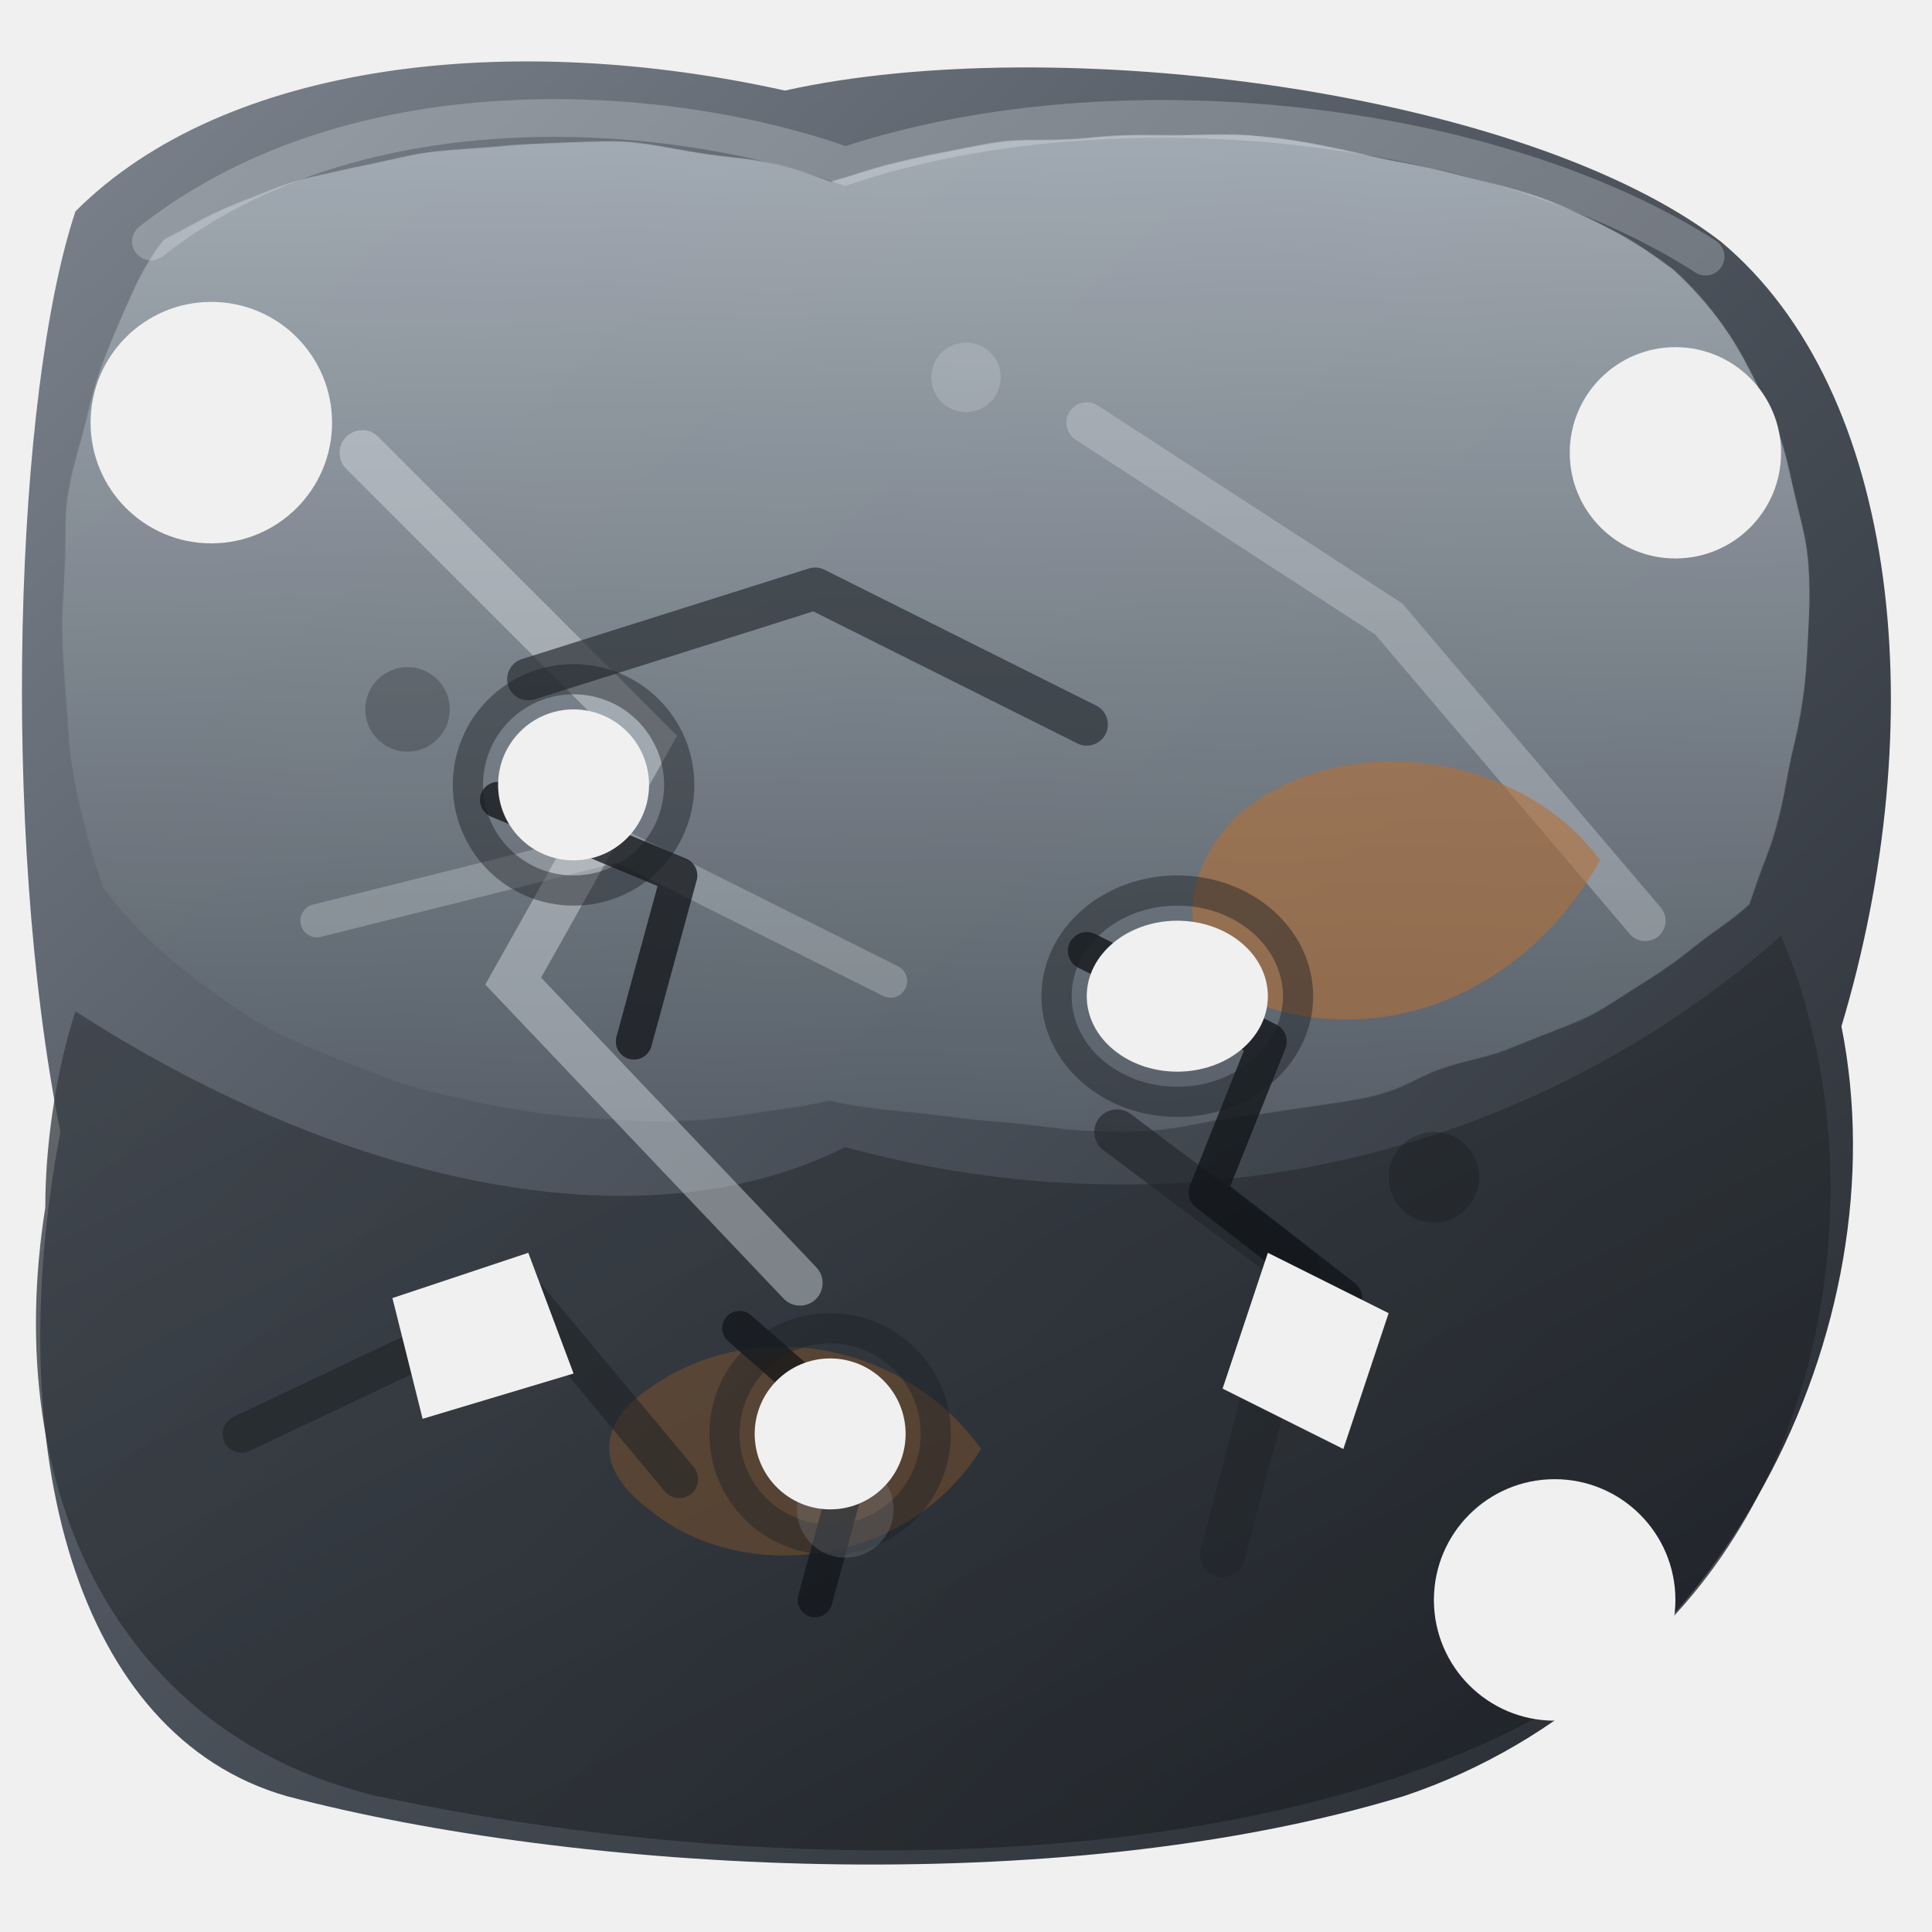
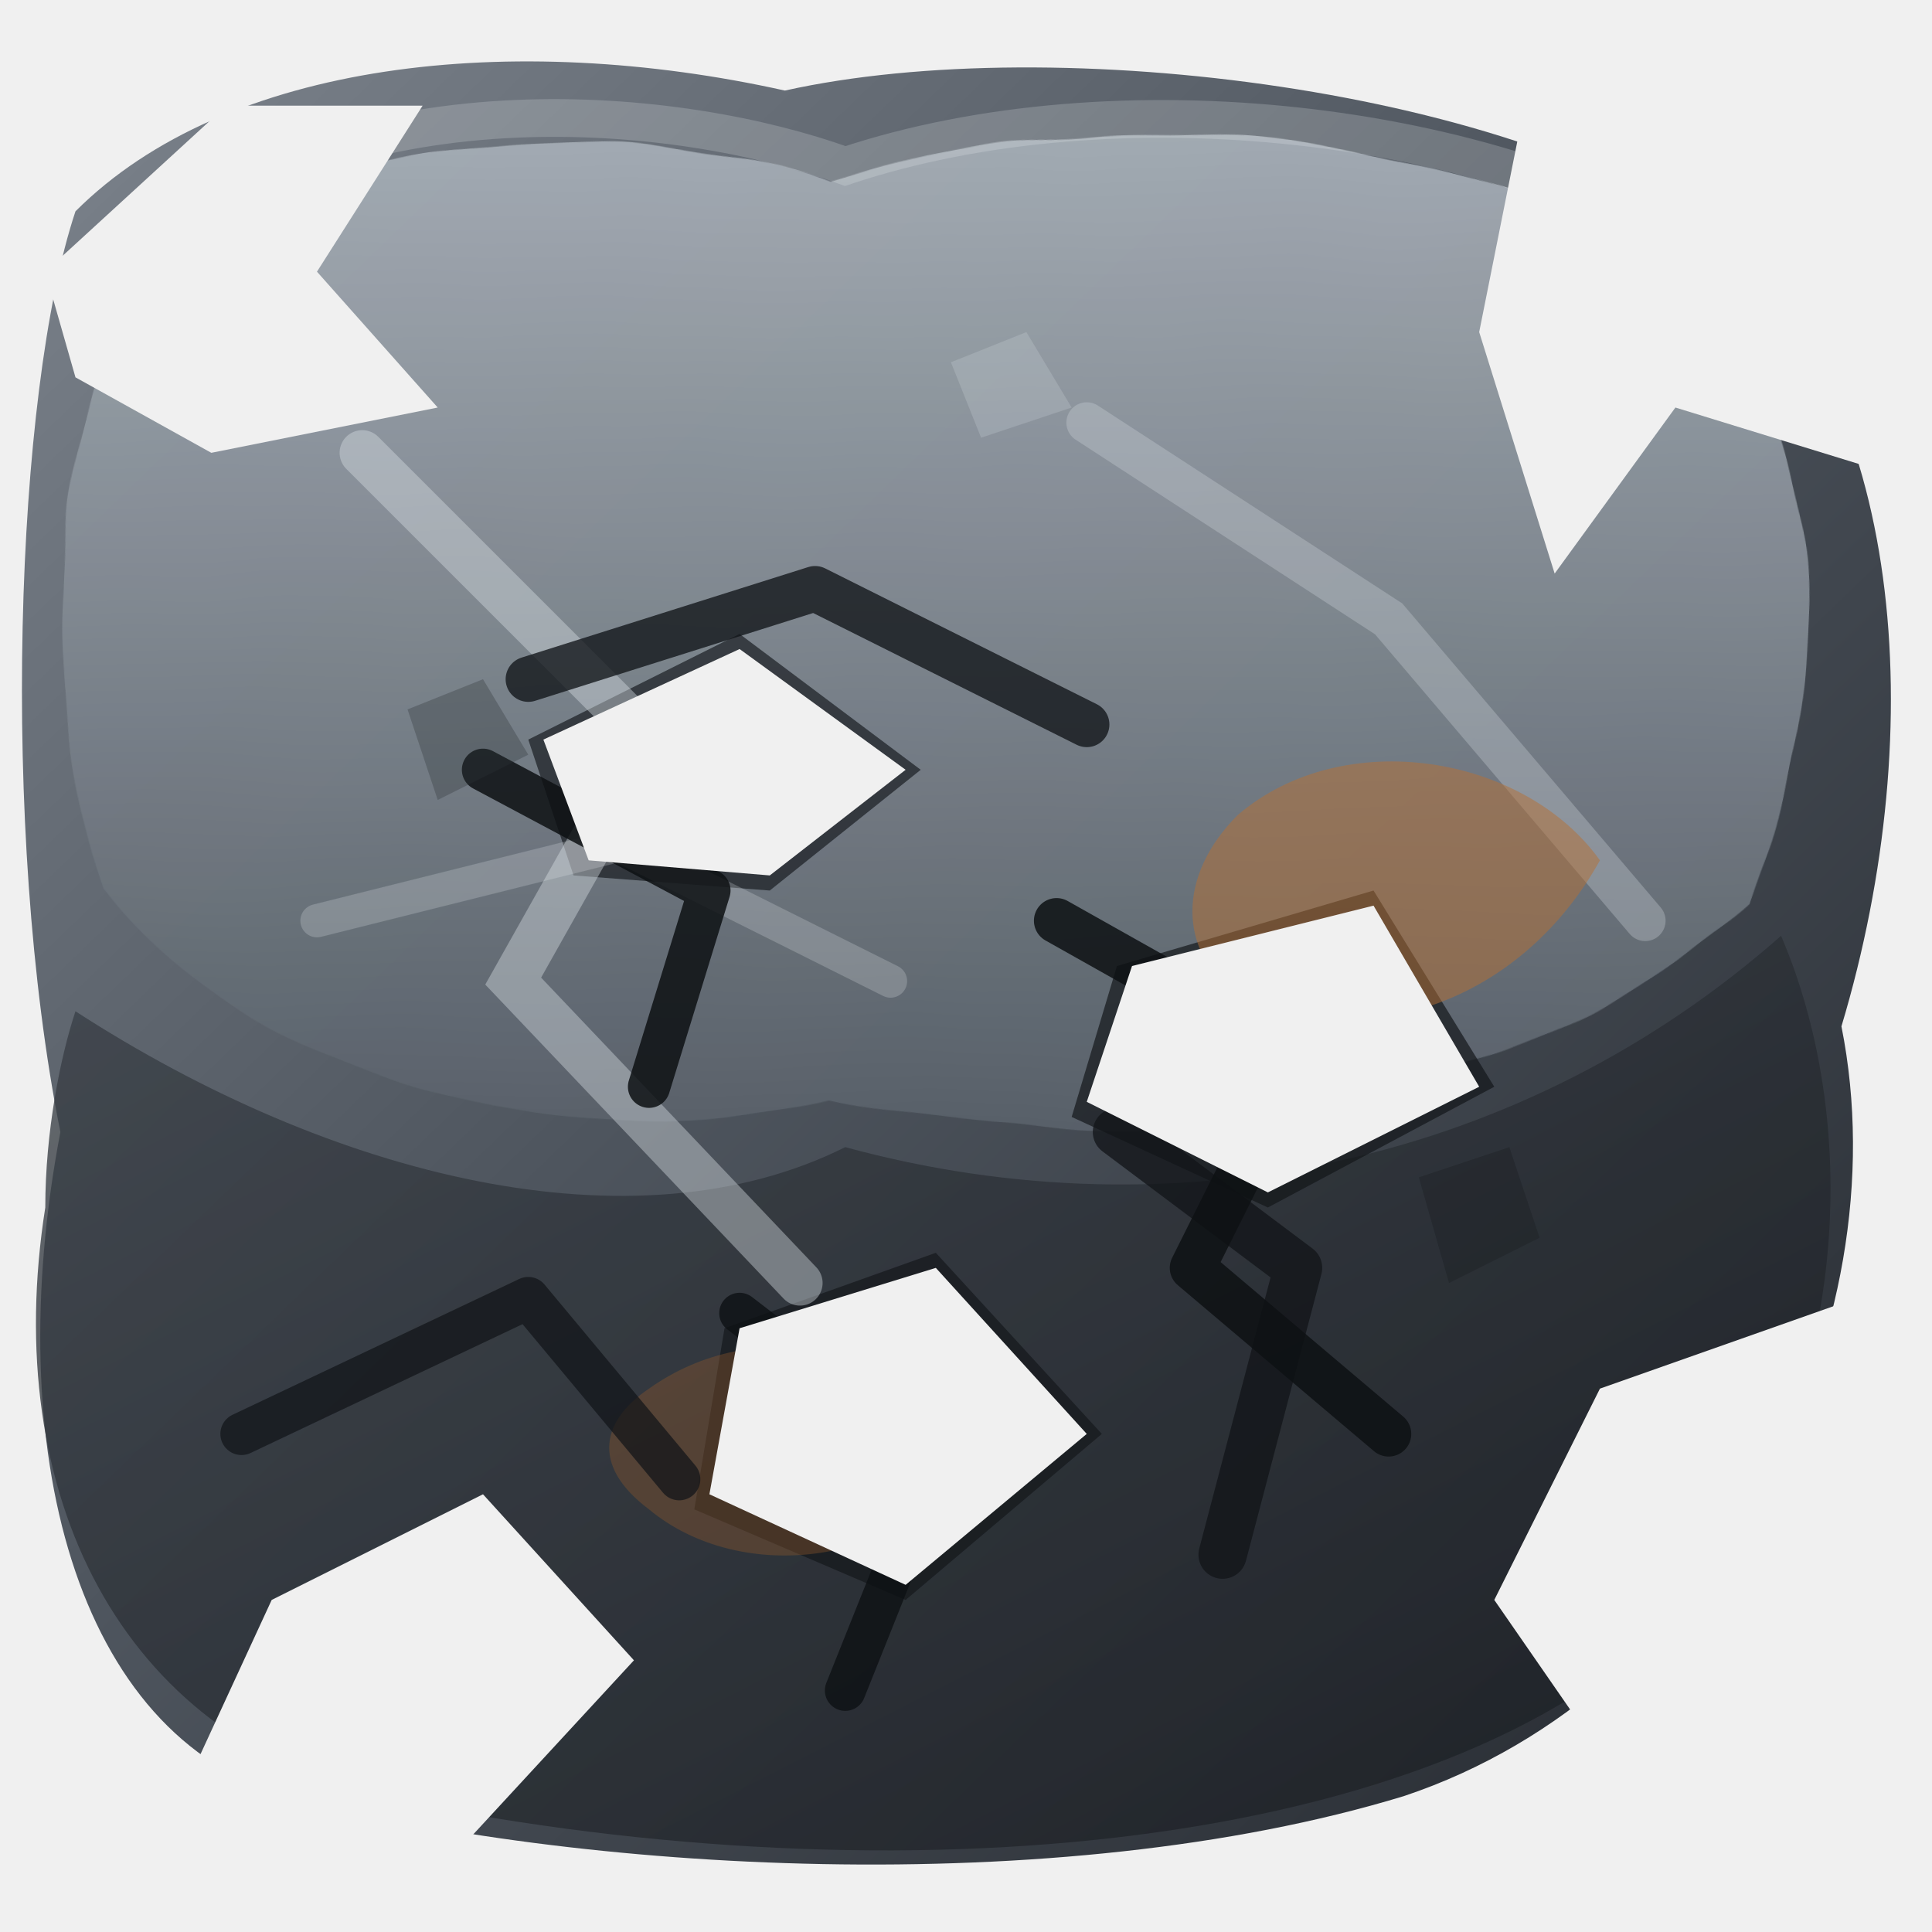
<svg xmlns="http://www.w3.org/2000/svg" viewBox="0 0 128 128" width="256" height="256">
  <defs>
    <linearGradient id="baseDark" x1="0" y1="0" x2="1" y2="1">
      <stop offset="0" stop-color="#7d848d" />
      <stop offset="0.45" stop-color="#4e555e" />
      <stop offset="1" stop-color="#23272d" />
    </linearGradient>
    <linearGradient id="topDark" x1="0" y1="0" x2="0" y2="1">
      <stop offset="0" stop-color="#a5adb5" />
      <stop offset="1" stop-color="#59616a" />
    </linearGradient>
    <linearGradient id="sideDark" x1="0" y1="0" x2="1" y2="1">
      <stop offset="0" stop-color="#3b4148" />
      <stop offset="1" stop-color="#191c21" />
    </linearGradient>
    <filter id="noise">
      <feTurbulence type="fractalNoise" baseFrequency="0.09" numOctaves="2" seed="12" />
      <feDisplacementMap in="SourceGraphic" scale="1.2" />
    </filter>
    <mask id="damageMask1">
      <rect width="128" height="128" fill="white" />
-       <circle cx="14" cy="28" r="8" fill="black" />
-       <circle cx="111" cy="30" r="7" fill="black" />
-       <circle cx="103" cy="106" r="8" fill="black" />
-       <circle cx="38" cy="52" r="5" fill="black" />
-       <ellipse cx="78" cy="66" rx="6" ry="5" fill="black" />
-       <circle cx="55" cy="95" r="5" fill="black" />
-       <path d="M84 83 L92 87 L89 96 L81 92 Z" fill="black" />
-       <path d="M26 86 L35 83 L38 91 L28 94 Z" fill="black" />
+       <path d="M3 18 L15 7 L28 7 L21 18 L29 27 L14 30 L5 25 Z" fill="black" />
+       <path d="M101 7 L119 14 L124 31 L111 27 L103 38 L98 22 Z" fill="black" />
+       <path d="M106 92 L123 86 L123 111 L108 119 L99 106 Z" fill="black" />
+       <path d="M18 106 L32 99 L42 110 L30 123 L12 119 Z" fill="black" />
+       <path d="M36 49 L49 43 L60 51 L51 58 L39 57 Z" fill="black" />
+       <path d="M75 64 L91 60 L98 72 L84 79 L72 73 Z" fill="black" />
+       <path d="M49 88 L62 84 L72 95 L60 105 L47 99 Z" fill="black" />
    </mask>
  </defs>
  <g mask="url(#damageMask1)">
    <path d="M5 14          C15 4, 34 2, 52 6          C70 2, 101 6, 114 16          C126 26, 128 48, 122 68          C126 88, 114 112, 93 119          C70 126, 38 124, 19 119          C5 115, 0 96, 4 75          C0 55, 1 26, 5 14Z" fill="url(#baseDark)" />
    <path d="M11 16          C25 8, 43 8, 55 12          C74 6, 99 9, 111 18          C121 27, 122 45, 116 60          C102 72, 76 78, 55 73          C37 77, 16 71, 7 59          C2 44, 3 27, 11 16Z" fill="url(#topDark)" filter="url(#noise)" opacity="0.95" />
    <path d="M5 67          C22 78, 42 83, 56 76          C78 82, 101 77, 118 62          C124 76, 122 96, 110 108          C94 123, 58 126, 25 119          C8 115, 0 99, 3 80          C3 75, 4 70, 5 67Z" fill="url(#sideDark)" opacity="0.78" />
-     <path d="M24 30 L43 49 L34 65 L53 85" fill="none" stroke="#d7dde3" stroke-width="3" stroke-linecap="round" opacity="0.45" />
-     <path d="M72 28 L92 41 L109 61" fill="none" stroke="#cfd5db" stroke-width="2.7" stroke-linecap="round" opacity="0.36" />
-     <path d="M21 61 L41 56 L59 65" fill="none" stroke="#e0e5ea" stroke-width="2.2" stroke-linecap="round" opacity="0.28" />
-     <path d="M82 54 C89 48, 101 50, 106 57 C101 66, 91 70, 82 66 C78 63, 78 58, 82 54Z" fill="#b56f34" opacity="0.58" />
-     <path d="M43 92 C50 87, 60 89, 65 96 C60 104, 49 105, 43 100 C39 97, 40 94, 43 92Z" fill="#8d5829" opacity="0.42" />
-     <path d="M35 45 L54 39 L72 48" fill="none" stroke="#2a2f34" stroke-width="2.8" stroke-linecap="round" stroke-linejoin="round" opacity="0.7" />
-     <path d="M74 75 L86 84 L81 103" fill="none" stroke="#22262b" stroke-width="3" stroke-linecap="round" stroke-linejoin="round" opacity="0.65" />
-     <path d="M16 95 L35 86 L45 98" fill="none" stroke="#1d2024" stroke-width="2.5" stroke-linecap="round" stroke-linejoin="round" opacity="0.55" />
-     <path d="M33 53 L45 58 L42 69" fill="none" stroke="#111418" stroke-width="2.4" stroke-linecap="round" stroke-linejoin="round" opacity="0.75" />
-     <path d="M72 63 L84 69 L80 79 L89 86" fill="none" stroke="#111418" stroke-width="2.5" stroke-linecap="round" stroke-linejoin="round" opacity="0.78" />
-     <path d="M49 88 L57 95 L54 106" fill="none" stroke="#111418" stroke-width="2.3" stroke-linecap="round" stroke-linejoin="round" opacity="0.72" />
-     <circle cx="38" cy="52" r="7" fill="none" stroke="#1a1e23" stroke-width="2" opacity="0.45" />
-     <ellipse cx="78" cy="66" rx="8" ry="7" fill="none" stroke="#1a1e23" stroke-width="2" opacity="0.45" />
-     <circle cx="55" cy="95" r="7" fill="none" stroke="#1a1e23" stroke-width="2" opacity="0.42" />
-     <circle cx="27" cy="47" r="2.8" fill="#2d3137" opacity="0.35" />
-     <circle cx="64" cy="25" r="2.3" fill="#d7dde3" opacity="0.25" />
-     <circle cx="95" cy="78" r="3" fill="#16191d" opacity="0.35" />
-     <circle cx="56" cy="100" r="3.2" fill="#8b939b" opacity="0.25" />
-     <path d="M10 16          C24 5, 45 7, 56 11          C74 5, 99 8, 113 17" fill="none" stroke="#eef3f7" stroke-width="2.5" stroke-linecap="round" opacity="0.25" />
+     <path d="M35 49 L49 42 L61 51 L51 59 L38 58 Z" fill="#12161a" opacity="0.65" />
+     <path d="M74 64 L91 59 L99 72 L84 80 L71 74 Z" fill="#111418" opacity="0.68" />
+     <path d="M48 88 L62 83 L73 95 L60 106 L46 100 Z" fill="#111418" opacity="0.64" />
+     <path d="M24 30 L43 49 L34 65 L53 85" fill="none" stroke="#d7dde3" stroke-width="3" stroke-linecap="round" opacity="0.42" />
+     <path d="M72 28 L92 41 L109 61" fill="none" stroke="#cfd5db" stroke-width="2.7" stroke-linecap="round" opacity="0.32" />
+     <path d="M21 61 L41 56 L59 65" fill="none" stroke="#e0e5ea" stroke-width="2.2" stroke-linecap="round" opacity="0.24" />
+     <path d="M82 54 C89 48, 101 50, 106 57 C101 66, 91 70, 82 66 C78 63, 78 58, 82 54Z" fill="#b56f34" opacity="0.5" />
+     <path d="M43 92 C50 87, 60 89, 65 96 C60 104, 49 105, 43 100 C39 97, 40 94, 43 92Z" fill="#8d5829" opacity="0.38" />
+     <path d="M35 45 L54 39 L72 48" fill="none" stroke="#111418" stroke-width="3" stroke-linecap="round" stroke-linejoin="round" opacity="0.78" />
+     <path d="M74 75 L86 84 L81 103" fill="none" stroke="#111418" stroke-width="3.2" stroke-linecap="round" stroke-linejoin="round" opacity="0.76" />
+     <path d="M16 95 L35 86 L45 98" fill="none" stroke="#111418" stroke-width="2.8" stroke-linecap="round" stroke-linejoin="round" opacity="0.72" />
+     <path d="M32 51 L47 59 L43 72" fill="none" stroke="#0d1013" stroke-width="2.8" stroke-linecap="round" stroke-linejoin="round" opacity="0.85" />
+     <path d="M70 61 L86 70 L79 84 L92 95" fill="none" stroke="#0d1013" stroke-width="3" stroke-linecap="round" stroke-linejoin="round" opacity="0.85" />
+     <path d="M49 87 L62 97 L56 112" fill="none" stroke="#0d1013" stroke-width="2.7" stroke-linecap="round" stroke-linejoin="round" opacity="0.8" />
+     <path d="M27 47 L32 45 L35 50 L29 53 Z" fill="#2d3137" opacity="0.32" />
+     <path d="M63 24 L68 22 L71 27 L65 29 Z" fill="#d7dde3" opacity="0.22" />
+     <path d="M94 78 L100 76 L102 82 L96 85 Z" fill="#16191d" opacity="0.32" />
+     <path d="M10 16          C24 5, 45 7, 56 11          C74 5, 99 8, 113 17" fill="none" stroke="#eef3f7" stroke-width="2.5" stroke-linecap="round" opacity="0.2" />
  </g>
</svg>
